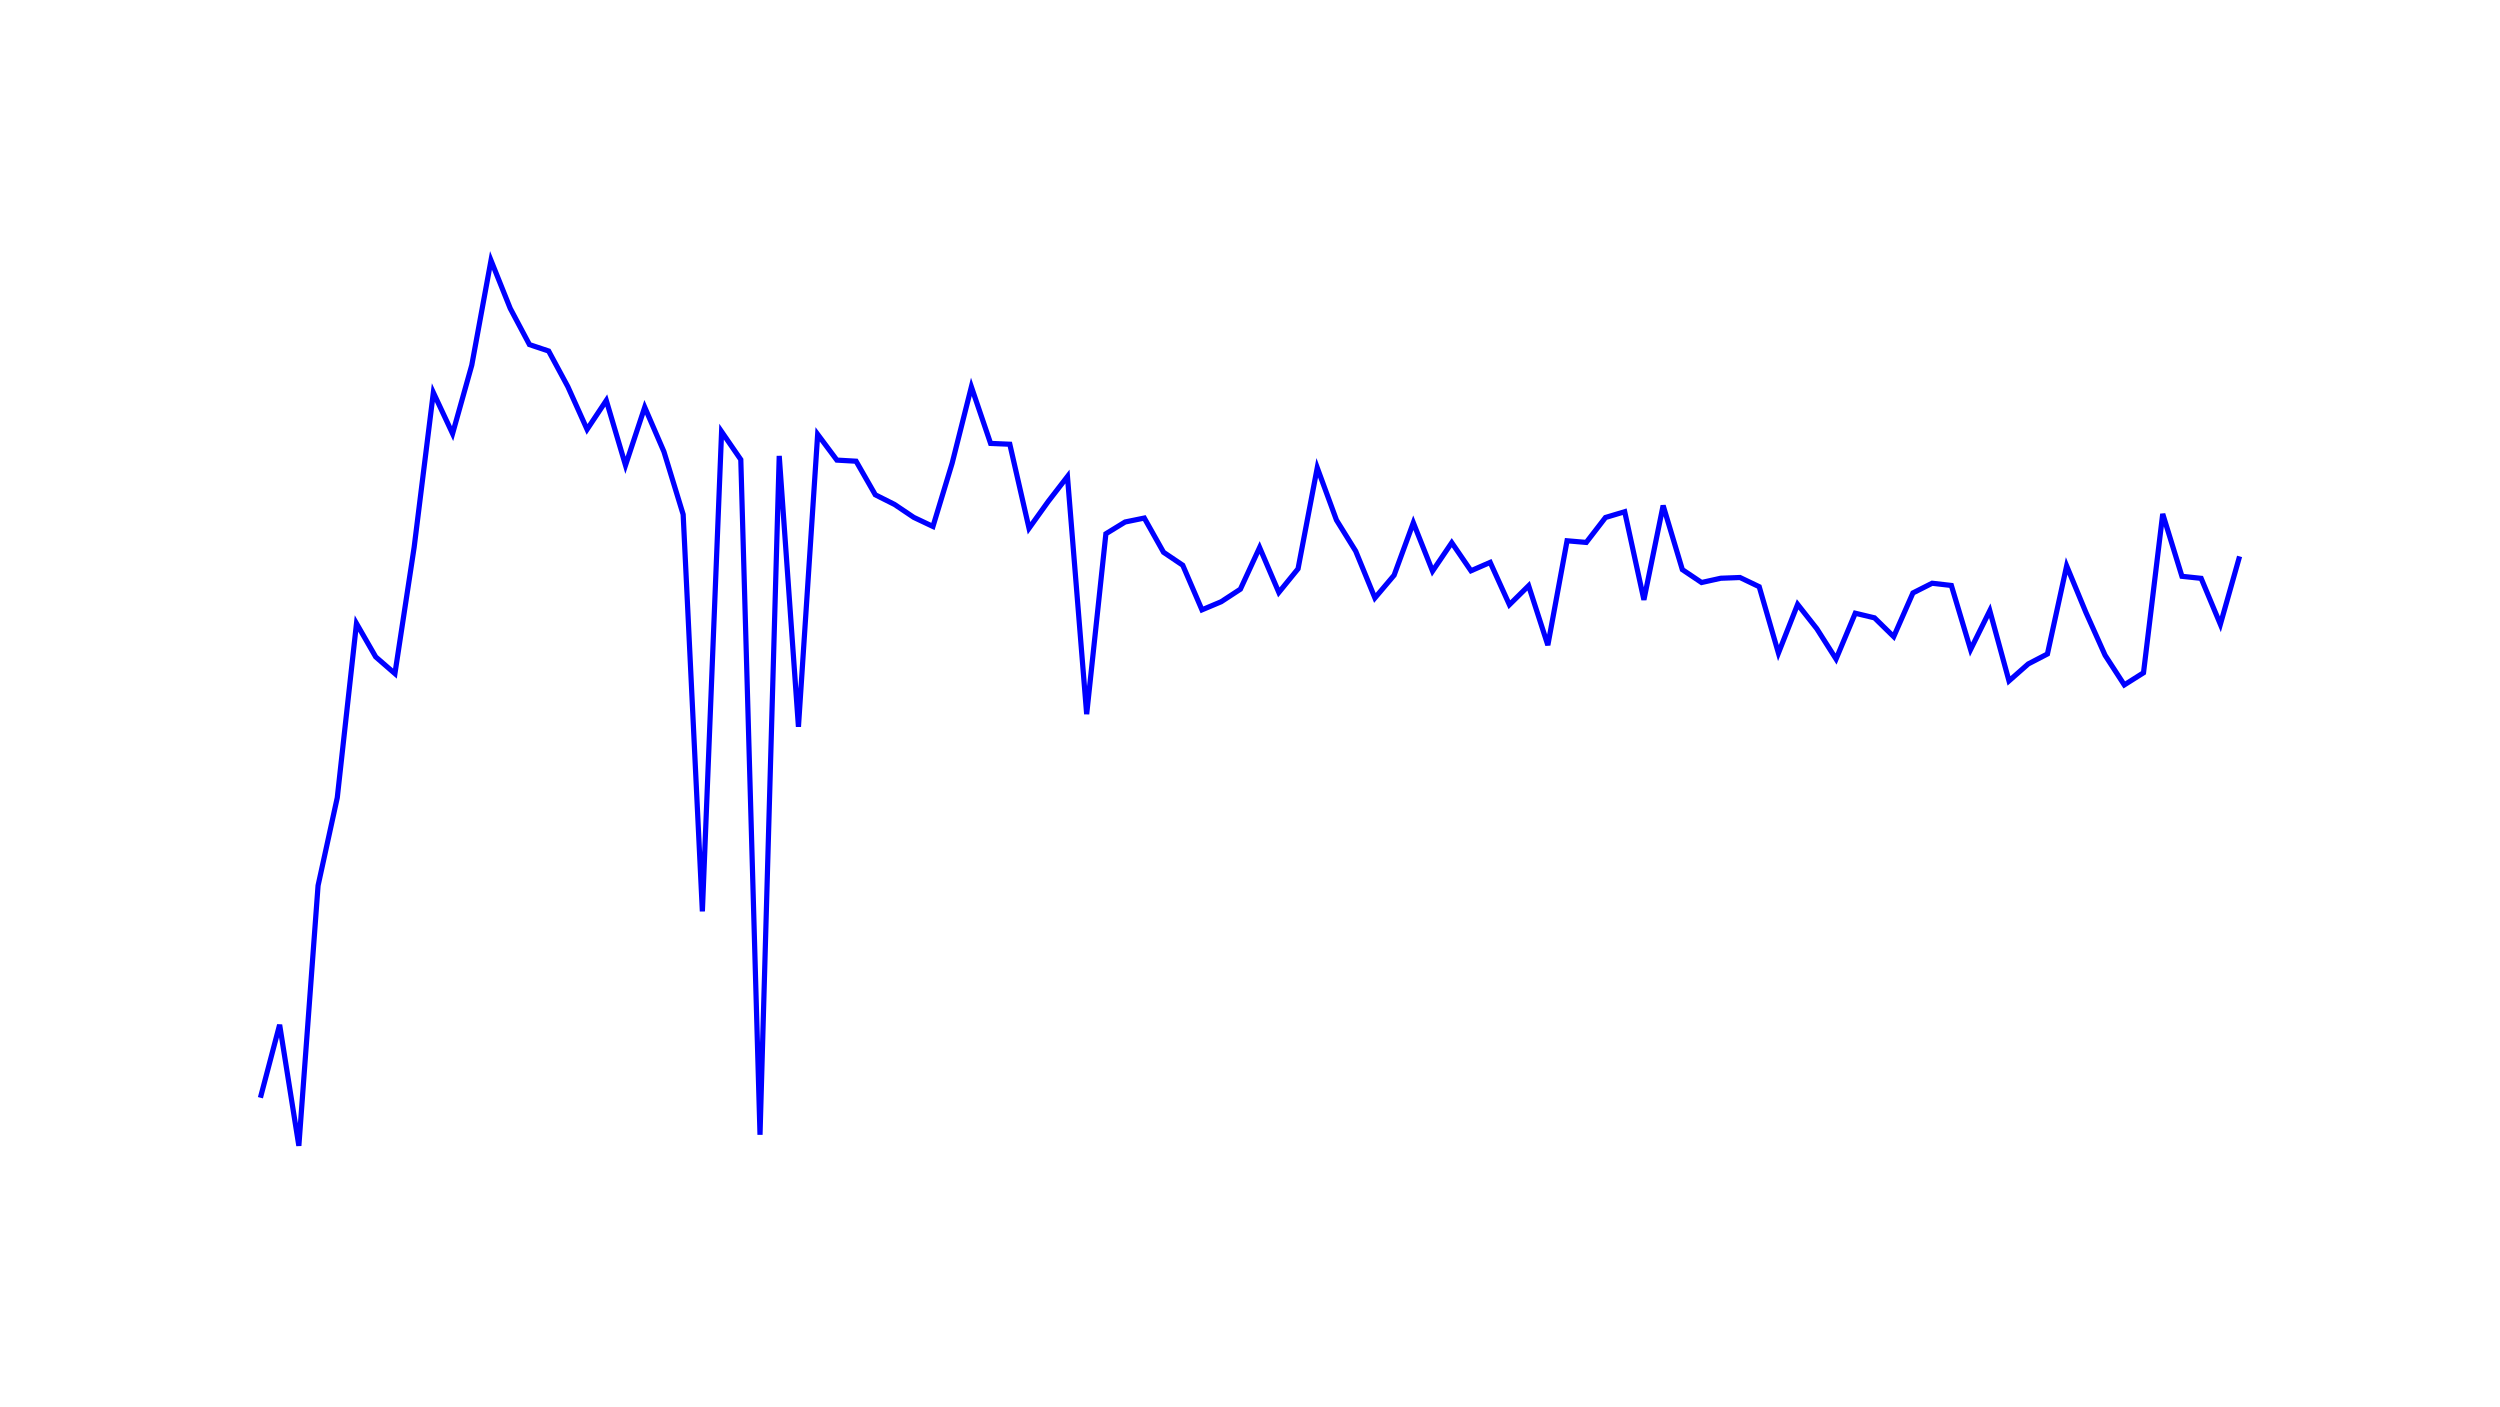
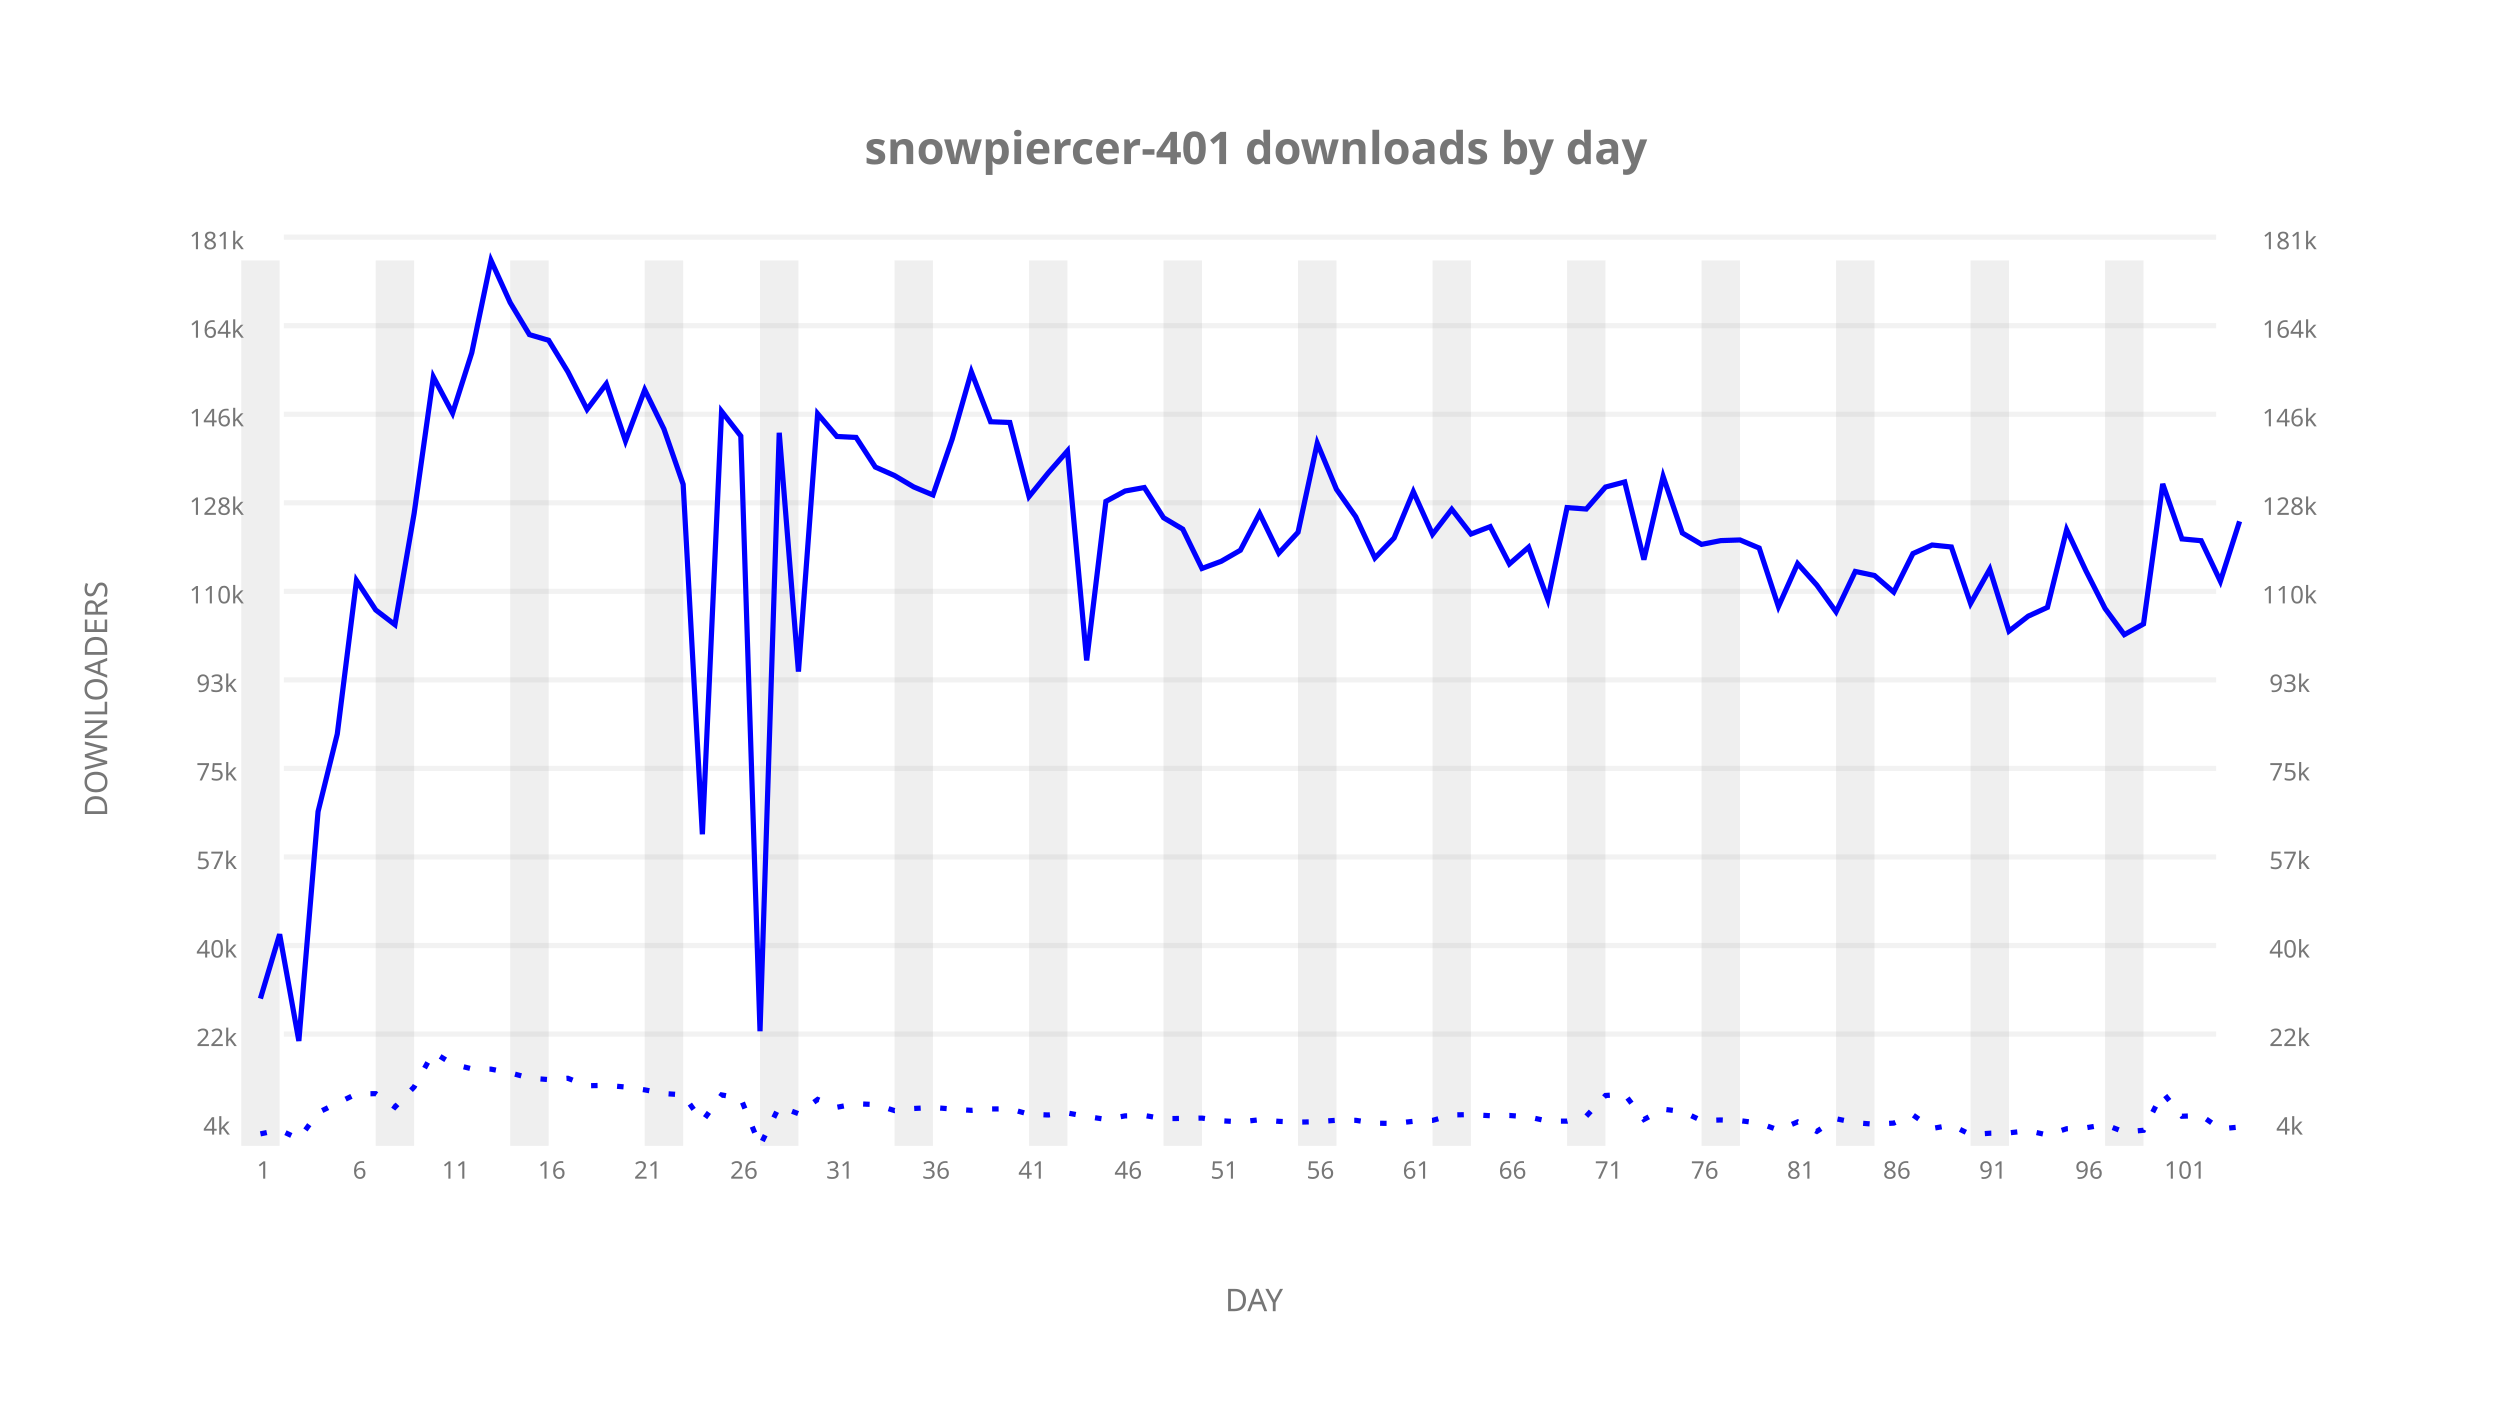
<svg xmlns="http://www.w3.org/2000/svg" xml:space="preserve" id="snowpiercer-401-downloads-by-day-day" x="0px" y="0px" width="1920px" height="1080px" viewBox="0 0 1920 1080" enable-background="new 0 0 1920 1080" role="img">
+   <g id="annotations">
+     <text x="960" y="126" font-family="Atkinson Hyperlegible" font-size="26pt" text-anchor="middle" text-align="center" font-weight="600" font-style="normal" style="fill:rgb(118,118,118); fill-opacity:1; stroke:rgb(118,118,118); stroke-opacity:0; stroke-width:0.5"> snowpiercer-401 downloads by day</text>
+     <g id="axes-lines">
+       <text x="960" y="1007" font-family="Atkinson Hyperlegible" font-size="18pt" text-anchor="middle" text-align="center" font-weight="500" font-style="normal" style="fill:rgb(118,118,118); fill-opacity:1; stroke:rgb(118,118,118); stroke-opacity:0; stroke-width:0.5"> DAY</text>
+       <text x="73" y="540" font-family="Atkinson Hyperlegible" font-size="18pt" text-anchor="middle" text-align="center" dominant-baseline="central" font-weight="500" font-style="normal" style="fill:rgb(118,118,118); fill-opacity:1; stroke:rgb(118,118,118); stroke-opacity:0; stroke-width:0.5" transform="rotate(-90,73,540)"> DOWNLOADERS</text>
+     </g>
+     <g id="tic-y-label-lines">
+       <line x1="218" y1="794.153" x2="1702" y2="794.153" style="fill:rgb(0,0,255); fill-opacity:0; stroke:rgb(242,242,242); stroke-opacity:1; stroke-width:4" />
+       <line x1="218" y1="726.153" x2="1702" y2="726.153" style="fill:rgb(0,0,255); fill-opacity:0; stroke:rgb(242,242,242); stroke-opacity:1; stroke-width:4" />
+       <line x1="218" y1="658.153" x2="1702" y2="658.153" style="fill:rgb(0,0,255); fill-opacity:0; stroke:rgb(242,242,242); stroke-opacity:1; stroke-width:4" />
+       <line x1="218" y1="590.153" x2="1702" y2="590.153" style="fill:rgb(0,0,255); fill-opacity:0; stroke:rgb(242,242,242); stroke-opacity:1; stroke-width:4" />
+       <line x1="218" y1="522.153" x2="1702" y2="522.153" style="fill:rgb(0,0,255); fill-opacity:0; stroke:rgb(242,242,242); stroke-opacity:1; stroke-width:4" />
+       <line x1="218" y1="454.153" x2="1702" y2="454.153" style="fill:rgb(0,0,255); fill-opacity:0; stroke:rgb(242,242,242); stroke-opacity:1; stroke-width:4" />
+       <line x1="218" y1="386.153" x2="1702" y2="386.153" style="fill:rgb(0,0,255); fill-opacity:0; stroke:rgb(242,242,242); stroke-opacity:1; stroke-width:4" />
+       <line x1="218" y1="318.153" x2="1702" y2="318.153" style="fill:rgb(0,0,255); fill-opacity:0; stroke:rgb(242,242,242); stroke-opacity:1; stroke-width:4" />
+       <line x1="218" y1="250.153" x2="1702" y2="250.153" style="fill:rgb(0,0,255); fill-opacity:0; stroke:rgb(242,242,242); stroke-opacity:1; stroke-width:4" />
+       <line x1="218" y1="182.153" x2="1702" y2="182.153" style="fill:rgb(0,0,255); fill-opacity:0; stroke:rgb(242,242,242); stroke-opacity:1; stroke-width:4" />
+     </g>
+     <g id="tic-x-labels">
+       <text x="200" y="898" font-family="Atkinson Hyperlegible" font-size="14pt" text-anchor="middle" text-align="center" dominant-baseline="central" font-weight="400" font-style="normal" style="fill:rgb(118,118,118); fill-opacity:1; stroke:rgb(118,118,118); stroke-opacity:0; stroke-width:0.5"> 1</text>
+       <text x="273.786" y="898" font-family="Atkinson Hyperlegible" font-size="14pt" text-anchor="middle" text-align="center" dominant-baseline="central" font-weight="400" font-style="normal" style="fill:rgb(118,118,118); fill-opacity:1; stroke:rgb(118,118,118); stroke-opacity:0; stroke-width:0.5"> 6</text>
+       <text x="347.573" y="898" font-family="Atkinson Hyperlegible" font-size="14pt" text-anchor="middle" text-align="center" dominant-baseline="central" font-weight="400" font-style="normal" style="fill:rgb(118,118,118); fill-opacity:1; stroke:rgb(118,118,118); stroke-opacity:0; stroke-width:0.5"> 11</text>
+       <text x="421.359" y="898" font-family="Atkinson Hyperlegible" font-size="14pt" text-anchor="middle" text-align="center" dominant-baseline="central" font-weight="400" font-style="normal" style="fill:rgb(118,118,118); fill-opacity:1; stroke:rgb(118,118,118); stroke-opacity:0; stroke-width:0.5"> 16</text>
+       <text x="495.146" y="898" font-family="Atkinson Hyperlegible" font-size="14pt" text-anchor="middle" text-align="center" dominant-baseline="central" font-weight="400" font-style="normal" style="fill:rgb(118,118,118); fill-opacity:1; stroke:rgb(118,118,118); stroke-opacity:0; stroke-width:0.5"> 21</text>
+       <text x="568.932" y="898" font-family="Atkinson Hyperlegible" font-size="14pt" text-anchor="middle" text-align="center" dominant-baseline="central" font-weight="400" font-style="normal" style="fill:rgb(118,118,118); fill-opacity:1; stroke:rgb(118,118,118); stroke-opacity:0; stroke-width:0.5"> 26</text>
+       <text x="642.718" y="898" font-family="Atkinson Hyperlegible" font-size="14pt" text-anchor="middle" text-align="center" dominant-baseline="central" font-weight="400" font-style="normal" style="fill:rgb(118,118,118); fill-opacity:1; stroke:rgb(118,118,118); stroke-opacity:0; stroke-width:0.5"> 31</text>
+       <text x="716.505" y="898" font-family="Atkinson Hyperlegible" font-size="14pt" text-anchor="middle" text-align="center" dominant-baseline="central" font-weight="400" font-style="normal" style="fill:rgb(118,118,118); fill-opacity:1; stroke:rgb(118,118,118); stroke-opacity:0; stroke-width:0.5"> 36</text>
+       <text x="790.291" y="898" font-family="Atkinson Hyperlegible" font-size="14pt" text-anchor="middle" text-align="center" dominant-baseline="central" font-weight="400" font-style="normal" style="fill:rgb(118,118,118); fill-opacity:1; stroke:rgb(118,118,118); stroke-opacity:0; stroke-width:0.5"> 41</text>
+       <text x="864.078" y="898" font-family="Atkinson Hyperlegible" font-size="14pt" text-anchor="middle" text-align="center" dominant-baseline="central" font-weight="400" font-style="normal" style="fill:rgb(118,118,118); fill-opacity:1; stroke:rgb(118,118,118); stroke-opacity:0; stroke-width:0.5"> 46</text>
+       <text x="937.864" y="898" font-family="Atkinson Hyperlegible" font-size="14pt" text-anchor="middle" text-align="center" dominant-baseline="central" font-weight="400" font-style="normal" style="fill:rgb(118,118,118); fill-opacity:1; stroke:rgb(118,118,118); stroke-opacity:0; stroke-width:0.5"> 51</text>
+       <text x="1011.65" y="898" font-family="Atkinson Hyperlegible" font-size="14pt" text-anchor="middle" text-align="center" dominant-baseline="central" font-weight="400" font-style="normal" style="fill:rgb(118,118,118); fill-opacity:1; stroke:rgb(118,118,118); stroke-opacity:0; stroke-width:0.5"> 56</text>
+       <text x="1085.437" y="898" font-family="Atkinson Hyperlegible" font-size="14pt" text-anchor="middle" text-align="center" dominant-baseline="central" font-weight="400" font-style="normal" style="fill:rgb(118,118,118); fill-opacity:1; stroke:rgb(118,118,118); stroke-opacity:0; stroke-width:0.5"> 61</text>
+       <text x="1159.223" y="898" font-family="Atkinson Hyperlegible" font-size="14pt" text-anchor="middle" text-align="center" dominant-baseline="central" font-weight="400" font-style="normal" style="fill:rgb(118,118,118); fill-opacity:1; stroke:rgb(118,118,118); stroke-opacity:0; stroke-width:0.5"> 66</text>
+       <text x="1233.01" y="898" font-family="Atkinson Hyperlegible" font-size="14pt" text-anchor="middle" text-align="center" dominant-baseline="central" font-weight="400" font-style="normal" style="fill:rgb(118,118,118); fill-opacity:1; stroke:rgb(118,118,118); stroke-opacity:0; stroke-width:0.5"> 71</text>
+       <text x="1306.796" y="898" font-family="Atkinson Hyperlegible" font-size="14pt" text-anchor="middle" text-align="center" dominant-baseline="central" font-weight="400" font-style="normal" style="fill:rgb(118,118,118); fill-opacity:1; stroke:rgb(118,118,118); stroke-opacity:0; stroke-width:0.5"> 76</text>
+       <text x="1380.583" y="898" font-family="Atkinson Hyperlegible" font-size="14pt" text-anchor="middle" text-align="center" dominant-baseline="central" font-weight="400" font-style="normal" style="fill:rgb(118,118,118); fill-opacity:1; stroke:rgb(118,118,118); stroke-opacity:0; stroke-width:0.5"> 81</text>
+       <text x="1454.369" y="898" font-family="Atkinson Hyperlegible" font-size="14pt" text-anchor="middle" text-align="center" dominant-baseline="central" font-weight="400" font-style="normal" style="fill:rgb(118,118,118); fill-opacity:1; stroke:rgb(118,118,118); stroke-opacity:0; stroke-width:0.5"> 86</text>
+       <text x="1528.155" y="898" font-family="Atkinson Hyperlegible" font-size="14pt" text-anchor="middle" text-align="center" dominant-baseline="central" font-weight="400" font-style="normal" style="fill:rgb(118,118,118); fill-opacity:1; stroke:rgb(118,118,118); stroke-opacity:0; stroke-width:0.5"> 91</text>
+       <text x="1601.942" y="898" font-family="Atkinson Hyperlegible" font-size="14pt" text-anchor="middle" text-align="center" dominant-baseline="central" font-weight="400" font-style="normal" style="fill:rgb(118,118,118); fill-opacity:1; stroke:rgb(118,118,118); stroke-opacity:0; stroke-width:0.5"> 96</text>
+       <text x="1675.728" y="898" font-family="Atkinson Hyperlegible" font-size="14pt" text-anchor="middle" text-align="center" dominant-baseline="central" font-weight="400" font-style="normal" style="fill:rgb(118,118,118); fill-opacity:1; stroke:rgb(118,118,118); stroke-opacity:0; stroke-width:0.5"> 101</text>
+     </g>
+     <g id="tic-y-labels">
+       <text x="164" y="864.153" font-family="Atkinson Hyperlegible" font-size="14pt" text-anchor="middle" text-align="center" dominant-baseline="central" font-weight="400" font-style="normal" style="fill:rgb(118,118,118); fill-opacity:1; stroke:rgb(118,118,118); stroke-opacity:0; stroke-width:0.5"> 4k</text>
+       <text x="1756" y="864.153" font-family="Atkinson Hyperlegible" font-size="14pt" text-anchor="middle" text-align="center" dominant-baseline="central" font-weight="400" font-style="normal" style="fill:rgb(118,118,118); fill-opacity:1; stroke:rgb(118,118,118); stroke-opacity:0; stroke-width:0.5"> 4k</text>
+       <text x="164" y="796.153" font-family="Atkinson Hyperlegible" font-size="14pt" text-anchor="middle" text-align="center" dominant-baseline="central" font-weight="400" font-style="normal" style="fill:rgb(118,118,118); fill-opacity:1; stroke:rgb(118,118,118); stroke-opacity:0; stroke-width:0.5"> 22k</text>
+       <text x="1756" y="796.153" font-family="Atkinson Hyperlegible" font-size="14pt" text-anchor="middle" text-align="center" dominant-baseline="central" font-weight="400" font-style="normal" style="fill:rgb(118,118,118); fill-opacity:1; stroke:rgb(118,118,118); stroke-opacity:0; stroke-width:0.5"> 22k</text>
+       <text x="164" y="728.153" font-family="Atkinson Hyperlegible" font-size="14pt" text-anchor="middle" text-align="center" dominant-baseline="central" font-weight="400" font-style="normal" style="fill:rgb(118,118,118); fill-opacity:1; stroke:rgb(118,118,118); stroke-opacity:0; stroke-width:0.5"> 40k</text>
+       <text x="1756" y="728.153" font-family="Atkinson Hyperlegible" font-size="14pt" text-anchor="middle" text-align="center" dominant-baseline="central" font-weight="400" font-style="normal" style="fill:rgb(118,118,118); fill-opacity:1; stroke:rgb(118,118,118); stroke-opacity:0; stroke-width:0.5"> 40k</text>
+       <text x="164" y="660.153" font-family="Atkinson Hyperlegible" font-size="14pt" text-anchor="middle" text-align="center" dominant-baseline="central" font-weight="400" font-style="normal" style="fill:rgb(118,118,118); fill-opacity:1; stroke:rgb(118,118,118); stroke-opacity:0; stroke-width:0.5"> 57k</text>
+       <text x="1756" y="660.153" font-family="Atkinson Hyperlegible" font-size="14pt" text-anchor="middle" text-align="center" dominant-baseline="central" font-weight="400" font-style="normal" style="fill:rgb(118,118,118); fill-opacity:1; stroke:rgb(118,118,118); stroke-opacity:0; stroke-width:0.5"> 57k</text>
+       <text x="164" y="592.153" font-family="Atkinson Hyperlegible" font-size="14pt" text-anchor="middle" text-align="center" dominant-baseline="central" font-weight="400" font-style="normal" style="fill:rgb(118,118,118); fill-opacity:1; stroke:rgb(118,118,118); stroke-opacity:0; stroke-width:0.5"> 75k</text>
+       <text x="1756" y="592.153" font-family="Atkinson Hyperlegible" font-size="14pt" text-anchor="middle" text-align="center" dominant-baseline="central" font-weight="400" font-style="normal" style="fill:rgb(118,118,118); fill-opacity:1; stroke:rgb(118,118,118); stroke-opacity:0; stroke-width:0.5"> 75k</text>
+       <text x="164" y="524.153" font-family="Atkinson Hyperlegible" font-size="14pt" text-anchor="middle" text-align="center" dominant-baseline="central" font-weight="400" font-style="normal" style="fill:rgb(118,118,118); fill-opacity:1; stroke:rgb(118,118,118); stroke-opacity:0; stroke-width:0.5"> 93k</text>
+       <text x="1756" y="524.153" font-family="Atkinson Hyperlegible" font-size="14pt" text-anchor="middle" text-align="center" dominant-baseline="central" font-weight="400" font-style="normal" style="fill:rgb(118,118,118); fill-opacity:1; stroke:rgb(118,118,118); stroke-opacity:0; stroke-width:0.5"> 93k</text>
+       <text x="164" y="456.153" font-family="Atkinson Hyperlegible" font-size="14pt" text-anchor="middle" text-align="center" dominant-baseline="central" font-weight="400" font-style="normal" style="fill:rgb(118,118,118); fill-opacity:1; stroke:rgb(118,118,118); stroke-opacity:0; stroke-width:0.5"> 110k</text>
+       <text x="1756" y="456.153" font-family="Atkinson Hyperlegible" font-size="14pt" text-anchor="middle" text-align="center" dominant-baseline="central" font-weight="400" font-style="normal" style="fill:rgb(118,118,118); fill-opacity:1; stroke:rgb(118,118,118); stroke-opacity:0; stroke-width:0.5"> 110k</text>
+       <text x="164" y="388.153" font-family="Atkinson Hyperlegible" font-size="14pt" text-anchor="middle" text-align="center" dominant-baseline="central" font-weight="400" font-style="normal" style="fill:rgb(118,118,118); fill-opacity:1; stroke:rgb(118,118,118); stroke-opacity:0; stroke-width:0.5"> 128k</text>
+       <text x="1756" y="388.153" font-family="Atkinson Hyperlegible" font-size="14pt" text-anchor="middle" text-align="center" dominant-baseline="central" font-weight="400" font-style="normal" style="fill:rgb(118,118,118); fill-opacity:1; stroke:rgb(118,118,118); stroke-opacity:0; stroke-width:0.5"> 128k</text>
+       <text x="164" y="320.153" font-family="Atkinson Hyperlegible" font-size="14pt" text-anchor="middle" text-align="center" dominant-baseline="central" font-weight="400" font-style="normal" style="fill:rgb(118,118,118); fill-opacity:1; stroke:rgb(118,118,118); stroke-opacity:0; stroke-width:0.5"> 146k</text>
+       <text x="1756" y="320.153" font-family="Atkinson Hyperlegible" font-size="14pt" text-anchor="middle" text-align="center" dominant-baseline="central" font-weight="400" font-style="normal" style="fill:rgb(118,118,118); fill-opacity:1; stroke:rgb(118,118,118); stroke-opacity:0; stroke-width:0.5"> 146k</text>
+       <text x="164" y="252.153" font-family="Atkinson Hyperlegible" font-size="14pt" text-anchor="middle" text-align="center" dominant-baseline="central" font-weight="400" font-style="normal" style="fill:rgb(118,118,118); fill-opacity:1; stroke:rgb(118,118,118); stroke-opacity:0; stroke-width:0.5"> 164k</text>
+       <text x="1756" y="252.153" font-family="Atkinson Hyperlegible" font-size="14pt" text-anchor="middle" text-align="center" dominant-baseline="central" font-weight="400" font-style="normal" style="fill:rgb(118,118,118); fill-opacity:1; stroke:rgb(118,118,118); stroke-opacity:0; stroke-width:0.5"> 164k</text>
+       <text x="164" y="184.153" font-family="Atkinson Hyperlegible" font-size="14pt" text-anchor="middle" text-align="center" dominant-baseline="central" font-weight="400" font-style="normal" style="fill:rgb(118,118,118); fill-opacity:1; stroke:rgb(118,118,118); stroke-opacity:0; stroke-width:0.5"> 181k</text>
+       <text x="1756" y="184.153" font-family="Atkinson Hyperlegible" font-size="14pt" text-anchor="middle" text-align="center" dominant-baseline="central" font-weight="400" font-style="normal" style="fill:rgb(118,118,118); fill-opacity:1; stroke:rgb(118,118,118); stroke-opacity:0; stroke-width:0.5"> 181k</text>
+     </g>
+   </g>
+   <g id="weekend-bands-snowpiercer-401 downloads by day">
+     <rect x="185.243" y="200" width="29.515" height="680" style="fill:rgb(148,148,148); fill-opacity:0.15; stroke:rgb(148,148,148); stroke-opacity:0; stroke-width:0" />
+     <rect x="288.544" y="200" width="29.515" height="680" style="fill:rgb(148,148,148); fill-opacity:0.15; stroke:rgb(148,148,148); stroke-opacity:0; stroke-width:0" />
+     <rect x="391.845" y="200" width="29.515" height="680" style="fill:rgb(148,148,148); fill-opacity:0.15; stroke:rgb(148,148,148); stroke-opacity:0; stroke-width:0" />
+     <rect x="495.146" y="200" width="29.515" height="680" style="fill:rgb(148,148,148); fill-opacity:0.15; stroke:rgb(148,148,148); stroke-opacity:0; stroke-width:0" />
+     <rect x="583.689" y="200" width="29.515" height="680" style="fill:rgb(148,148,148); fill-opacity:0.15; stroke:rgb(148,148,148); stroke-opacity:0; stroke-width:0" />
+     <rect x="686.99" y="200" width="29.515" height="680" style="fill:rgb(148,148,148); fill-opacity:0.15; stroke:rgb(148,148,148); stroke-opacity:0; stroke-width:0" />
+     <rect x="790.291" y="200" width="29.515" height="680" style="fill:rgb(148,148,148); fill-opacity:0.15; stroke:rgb(148,148,148); stroke-opacity:0; stroke-width:0" />
+     <rect x="893.592" y="200" width="29.515" height="680" style="fill:rgb(148,148,148); fill-opacity:0.15; stroke:rgb(148,148,148); stroke-opacity:0; stroke-width:0" />
+     <rect x="996.893" y="200" width="29.515" height="680" style="fill:rgb(148,148,148); fill-opacity:0.15; stroke:rgb(148,148,148); stroke-opacity:0; stroke-width:0" />
+     <rect x="1100.194" y="200" width="29.515" height="680" style="fill:rgb(148,148,148); fill-opacity:0.15; stroke:rgb(148,148,148); stroke-opacity:0; stroke-width:0" />
+     <rect x="1203.495" y="200" width="29.515" height="680" style="fill:rgb(148,148,148); fill-opacity:0.15; stroke:rgb(148,148,148); stroke-opacity:0; stroke-width:0" />
+     <rect x="1306.796" y="200" width="29.515" height="680" style="fill:rgb(148,148,148); fill-opacity:0.15; stroke:rgb(148,148,148); stroke-opacity:0; stroke-width:0" />
+     <rect x="1410.097" y="200" width="29.515" height="680" style="fill:rgb(148,148,148); fill-opacity:0.15; stroke:rgb(148,148,148); stroke-opacity:0; stroke-width:0" />
+     <rect x="1513.398" y="200" width="29.515" height="680" style="fill:rgb(148,148,148); fill-opacity:0.15; stroke:rgb(148,148,148); stroke-opacity:0; stroke-width:0" />
+     <rect x="1616.699" y="200" width="29.515" height="680" style="fill:rgb(148,148,148); fill-opacity:0.15; stroke:rgb(148,148,148); stroke-opacity:0; stroke-width:0" />
+   </g>
  <g id="polyline-snowpiercer-401 downloads by day">
-     <polyline points="200,843.055 214.757,787.02 229.515,880 244.272,680.135 259.029,612.568 273.786,478.837 288.544,504.494 303.301,517.314 318.058,420.363 332.816,301.485 347.573,333.03 362.33,280.426 377.087,200 391.845,236.827 406.602,264.645 421.359,269.587 436.117,296.978 450.874,329.79 465.631,307.551 480.388,357.32 495.146,312.772 509.903,346.9 524.66,395.084 539.417,699.948 554.175,331.506 568.932,352.974 583.689,871.539 598.447,350.131 613.204,558.218 627.961,333.574 642.718,353.362 657.476,354.211 672.233,380.004 686.99,387.415 701.748,397.335 716.505,404.324 731.262,355.687 746.019,297.1 760.777,340.542 775.534,341.178 790.291,405.705 805.049,385.099 819.806,365.977 834.563,548.494 849.32,409.933 864.078,400.893 878.835,397.866 893.592,424.138 908.35,434.088 923.107,468.36 937.864,462.137 952.621,452.487 967.379,420.489 982.136,454.973 996.893,436.836 1011.65,359.241 1026.41,399.421 1041.17,423.245 1055.92,459.219 1070.68,441.761 1085.44,401.463 1100.19,438.6 1114.95,416.787 1129.71,438.36 1144.47,431.911 1159.22,464.436 1173.98,449.839 1188.74,495.498 1203.5,415.324 1218.25,416.583 1233.01,397.435 1247.77,392.998 1262.52,460.678 1277.28,388.243 1292.04,437.468 1306.8,447.37 1321.55,444.095 1336.31,443.525 1351.07,450.593 1365.83,501.572 1380.58,464.14 1395.34,482.895 1410.1,506.132 1424.85,470.959 1439.61,474.5 1454.37,488.957 1469.13,455.383 1483.88,447.932 1498.64,449.635 1513.4,498.877 1528.16,468.995 1542.91,522.936 1557.67,509.916 1572.43,502.247 1587.18,434.594 1601.94,470.289 1616.7,503.232 1631.46,526.011 1646.21,516.696 1660.97,394.683 1675.73,442.602 1690.49,444.174 1705.24,479.494 1720,427.317 " style="fill:rgb(0,0,255); fill-opacity:0; stroke:rgb(0,0,255); stroke-opacity:1; stroke-width:4" />
+     <polyline points="200,766.904 214.757,717.504 229.515,799.474 244.272,623.277 259.029,563.711 273.786,445.817 288.544,468.436 303.301,479.738 318.058,394.267 332.816,289.467 347.573,317.277 362.33,270.902 377.087,200 391.845,232.466 406.602,256.989 421.359,261.347 436.117,285.494 450.874,314.42 465.631,294.815 480.388,338.69 495.146,299.418 509.903,329.504 524.66,371.982 539.417,640.744 554.175,315.933 568.932,334.859 583.689,792.015 598.447,332.352 613.204,515.797 627.961,317.756 642.718,335.201 657.476,335.949 672.233,358.688 686.99,365.221 701.748,373.967 716.505,380.128 731.262,337.251 746.019,285.601 760.777,323.899 775.534,324.459 790.291,381.345 805.049,363.179 819.806,346.322 834.563,507.225 849.32,385.073 864.078,377.103 878.835,374.435 893.592,397.595 908.35,406.367 923.107,436.58 937.864,431.094 952.621,422.587 967.379,394.378 982.136,424.779 996.893,408.79 1011.65,340.383 1026.41,375.805 1041.17,396.808 1055.92,428.522 1070.68,413.132 1085.44,377.606 1100.19,410.345 1114.95,391.115 1129.71,410.134 1144.47,404.448 1159.22,433.121 1173.98,420.253 1188.74,460.505 1203.5,389.825 1218.25,390.935 1233.01,374.055 1247.77,370.143 1262.52,429.808 1277.28,365.951 1292.04,409.347 1306.8,418.076 1321.55,415.189 1336.31,414.687 1351.07,420.917 1365.83,465.86 1380.58,432.86 1395.34,449.395 1410.1,469.879 1424.85,438.872 1439.61,441.993 1454.37,454.738 1469.13,425.14 1483.88,418.572 1498.64,420.073 1513.4,463.484 1528.16,437.141 1542.91,484.694 1557.67,473.215 1572.43,466.455 1587.18,406.813 1601.94,438.281 1616.7,467.323 1631.46,487.404 1646.21,479.193 1660.97,371.629 1675.73,413.873 1690.49,415.259 1705.24,446.396 1720,400.398 " style="fill:rgb(0,0,255); fill-opacity:0; stroke:rgb(0,0,255); stroke-opacity:1; stroke-width:4" />
+   </g>
+   <g id="polyline-snowpiercer-401 downloads by day uploaders">
+     <polyline points="200,870.817 214.757,867.788 229.515,874.764 244.272,854.463 259.029,847.211 273.786,840.136 288.544,839.921 303.301,850.283 318.058,834.754 332.816,808.161 347.573,817.16 362.33,820.865 377.087,821.118 391.845,823.966 406.602,827.936 421.359,829.138 436.117,828.12 450.874,833.856 465.631,833.564 480.388,834.812 495.146,837.011 509.903,839.837 524.66,840.843 539.417,861.266 554.175,840.892 568.932,843.568 583.689,880 598.447,849.783 613.204,855.296 627.961,844.367 642.718,850.382 657.476,847.653 672.233,848.317 686.99,852.924 701.748,851.327 716.505,850.532 731.262,851.738 746.019,852.747 760.777,851.691 775.534,851.584 790.291,855.722 805.049,856.298 819.806,854.766 834.563,857.477 849.32,859.669 864.078,856.989 878.835,856.697 893.592,859.151 908.35,858.939 923.107,858.705 937.864,860.744 952.621,861.6 967.379,859.972 982.136,861.197 996.893,861.822 1011.65,861.454 1026.41,860.368 1041.17,860.406 1055.92,862.633 1070.68,862.782 1085.44,861.166 1100.19,860.467 1114.95,856.291 1129.71,855.976 1144.47,856.886 1159.22,856.678 1173.98,857.799 1188.74,861.051 1203.5,861.028 1218.25,857.243 1233.01,841.33 1247.77,840.439 1262.52,859.757 1277.28,851.868 1292.04,853.599 1306.8,860.625 1321.55,860.137 1336.31,860.652 1351.07,862.579 1365.83,867.83 1380.58,861.638 1395.34,868.902 1410.1,859.204 1424.85,862.233 1439.61,863.427 1454.37,862.537 1469.13,856.291 1483.88,866.663 1498.64,864.095 1513.4,871.366 1528.16,870.33 1542.91,870.034 1557.67,868.399 1572.43,871.643 1587.18,866.875 1601.94,866.137 1616.7,863.704 1631.46,869.389 1646.21,868.053 1660.97,839.019 1675.73,857.277 1690.49,856.713 1705.24,866.971 1720,865.531 " stroke-dasharray="5 15" style="fill:rgb(0,0,255); fill-opacity:0; stroke:rgb(0,0,255); stroke-opacity:1; stroke-width:4" />
  </g>
</svg>
